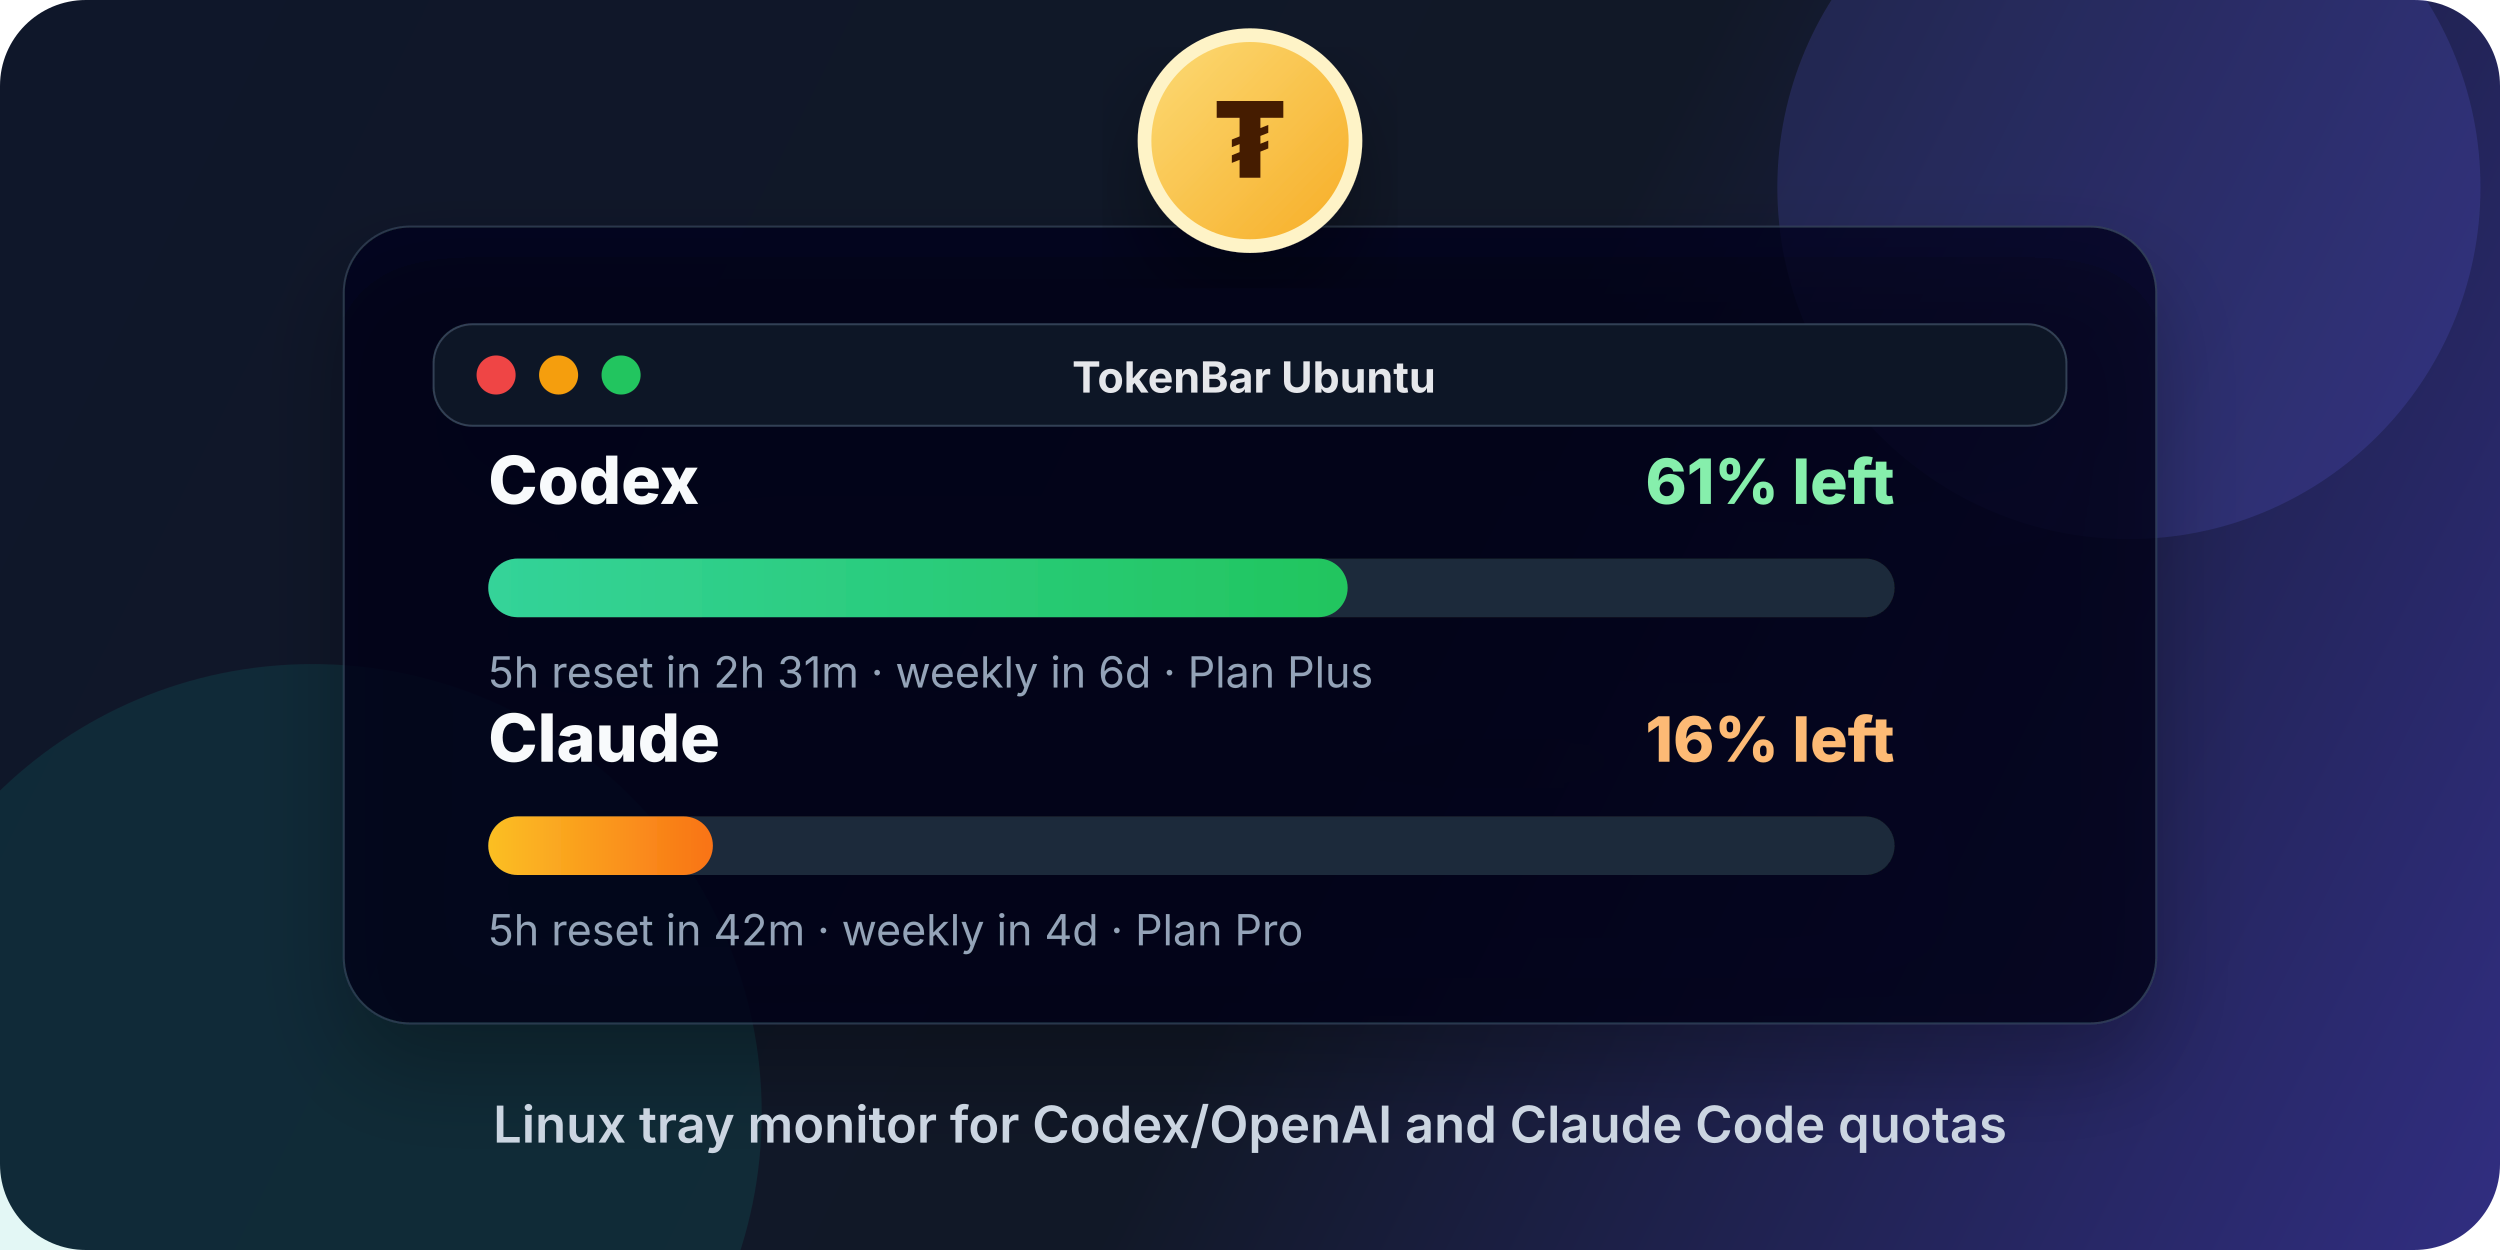
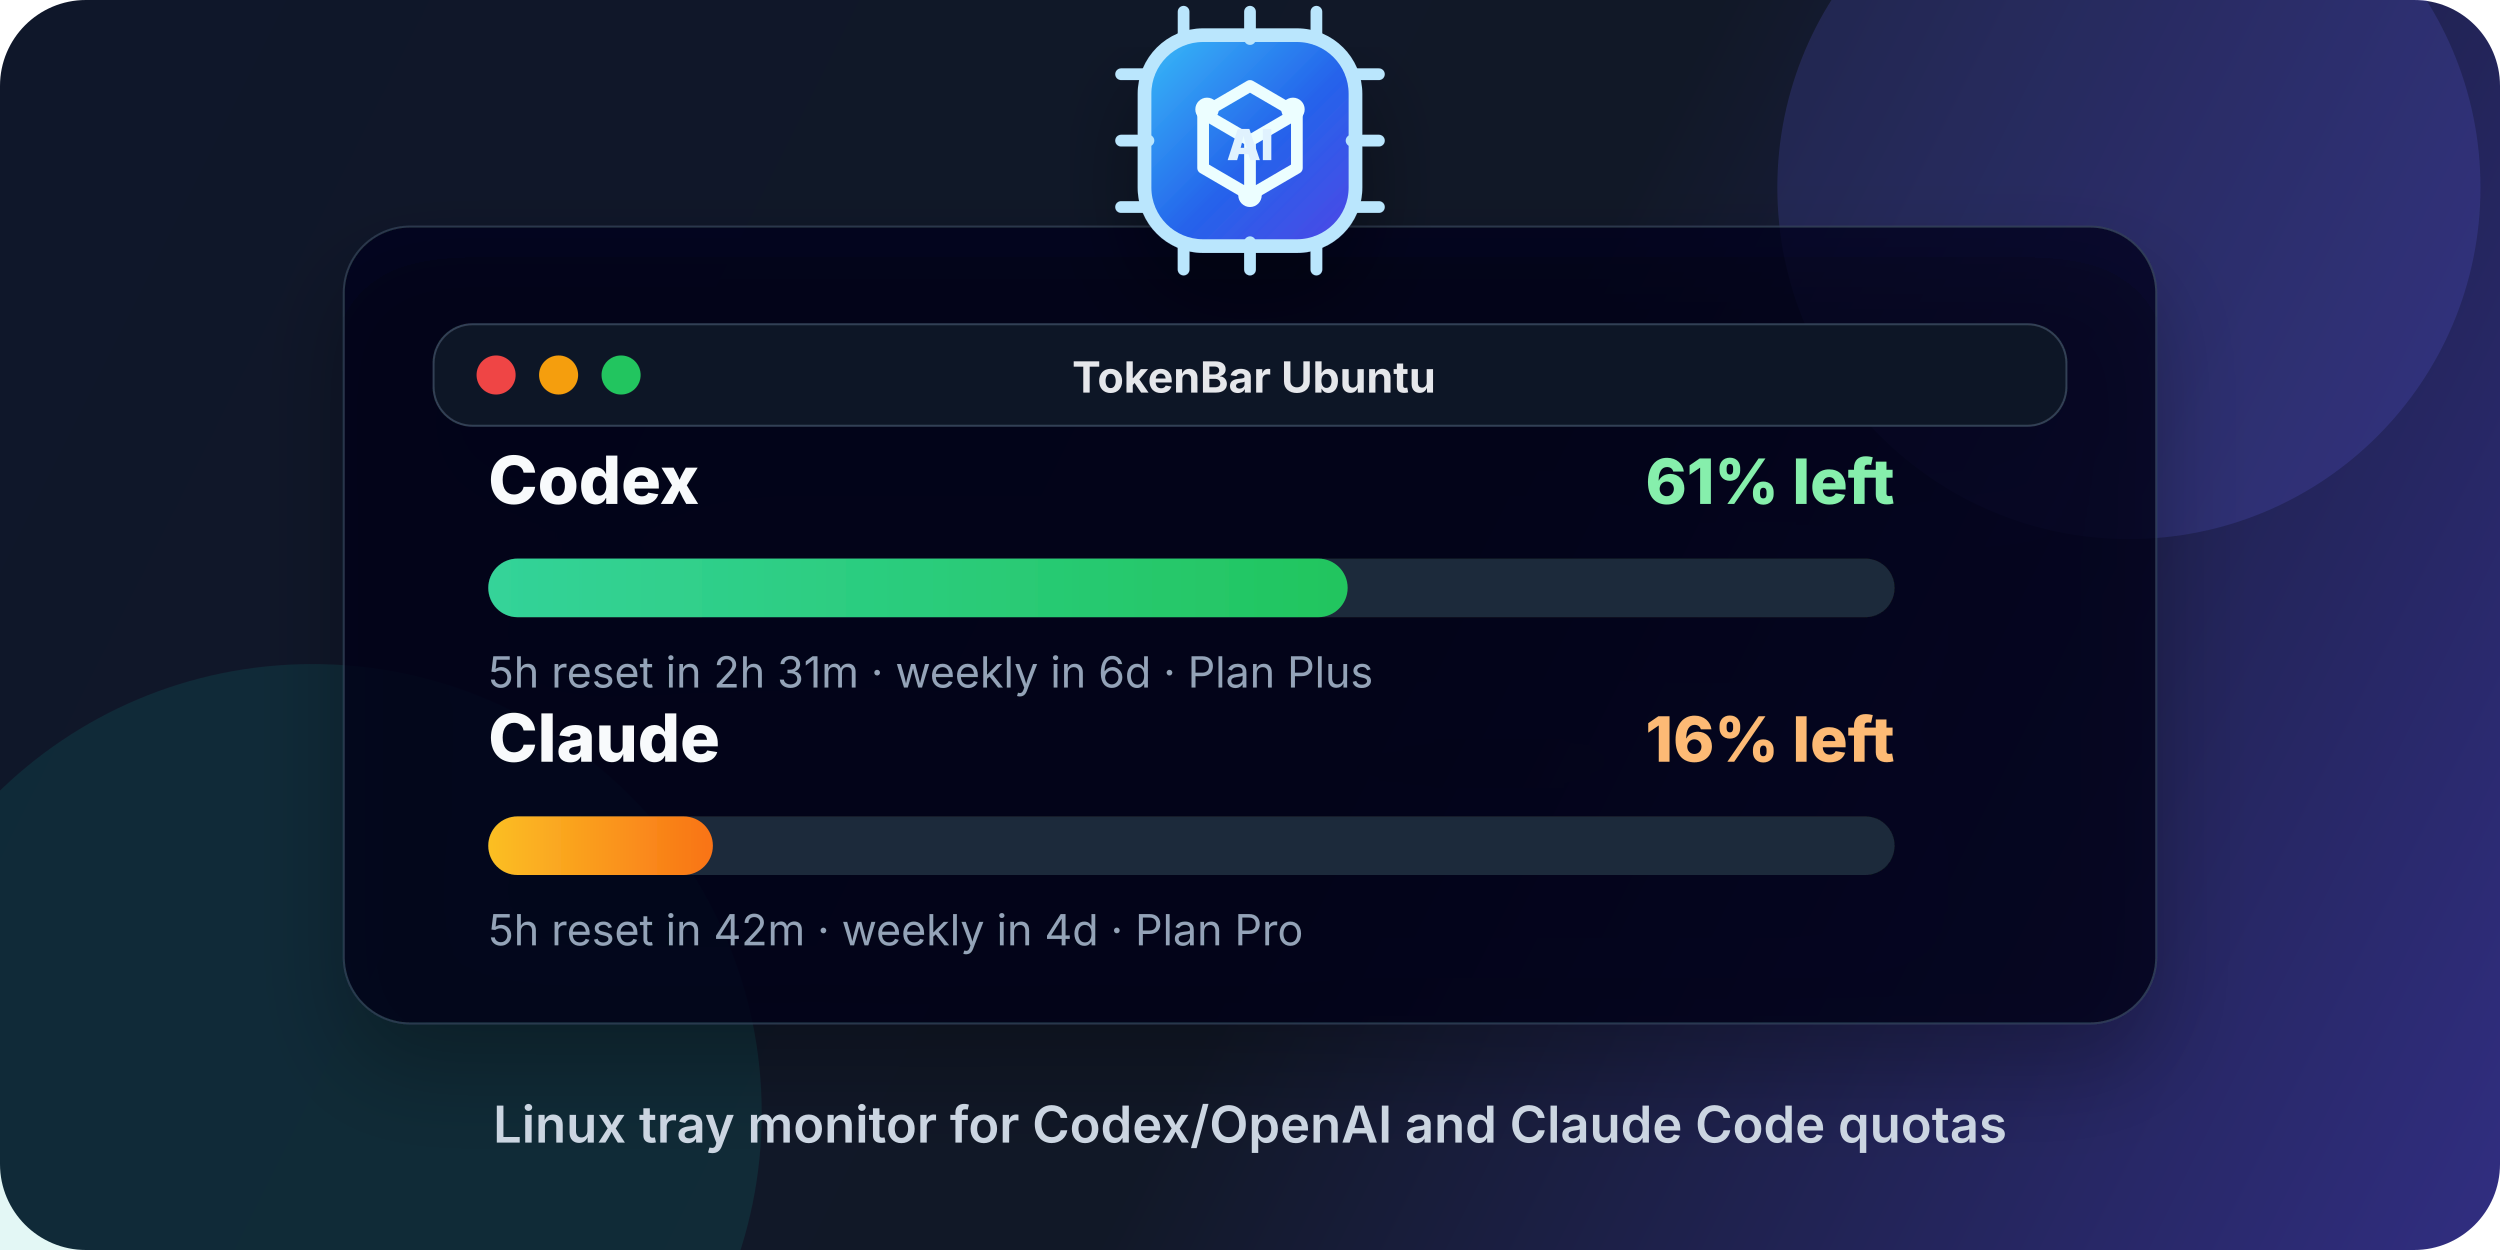
<svg xmlns="http://www.w3.org/2000/svg" width="1280" height="640" viewBox="0 0 1280 640" fill="none">
  <defs>
    <linearGradient id="bg" x1="0" y1="0" x2="1280" y2="640" gradientUnits="userSpaceOnUse">
      <stop offset="0" stop-color="#0F172A" />
      <stop offset="0.55" stop-color="#111827" />
      <stop offset="1" stop-color="#312E81" />
    </linearGradient>
-     <linearGradient id="coin" x1="470" y1="88" x2="815" y2="426" gradientUnits="userSpaceOnUse">
-       <stop stop-color="#FDE68A" />
-       <stop offset="0.48" stop-color="#F59E0B" />
-       <stop offset="1" stop-color="#B45309" />
+     <linearGradient id="aiToken" x1="586" y1="18" x2="694" y2="126" gradientUnits="userSpaceOnUse">
+       <stop stop-color="#38BDF8" />
+       <stop offset="0.55" stop-color="#2563EB" />
+       <stop offset="1" stop-color="#4F46E5" />
    </linearGradient>
    <linearGradient id="barGreen" x1="0" y1="0" x2="1" y2="0">
      <stop stop-color="#34D399" />
      <stop offset="1" stop-color="#22C55E" />
    </linearGradient>
    <linearGradient id="barOrange" x1="0" y1="0" x2="1" y2="0">
      <stop stop-color="#FBBF24" />
      <stop offset="1" stop-color="#F97316" />
    </linearGradient>
    <filter id="shadow" x="-20%" y="-20%" width="140%" height="140%">
      <feDropShadow dx="0" dy="24" stdDeviation="24" flood-color="#000000" flood-opacity="0.35" />
    </filter>
  </defs>
  <rect width="1280" height="640" rx="44" fill="url(#bg)" />
  <circle cx="1090" cy="96" r="180" fill="#6366F1" opacity="0.18" />
  <circle cx="160" cy="570" r="230" fill="#14B8A6" opacity="0.12" />
  <g filter="url(#shadow)">
    <rect x="176" y="116" width="928" height="408" rx="34" fill="#020617" opacity="0.78" stroke="#334155" />
    <rect x="222" y="166" width="836" height="52" rx="20" fill="#111827" stroke="#334155" />
    <circle cx="254" cy="192" r="10" fill="#EF4444" />
    <circle cx="286" cy="192" r="10" fill="#F59E0B" />
    <circle cx="318" cy="192" r="10" fill="#22C55E" />
    <text x="642" y="201" fill="#E5E7EB" font-family="Inter, Ubuntu, Arial, sans-serif" font-size="22" font-weight="700" text-anchor="middle">TokenBar Ubuntu</text>
    <g transform="translate(250 258)">
      <text x="0" y="0" fill="#F8FAFC" font-family="Inter, Ubuntu, Arial, sans-serif" font-size="34" font-weight="800">Codex</text>
      <text x="720" y="0" fill="#86EFAC" font-family="Inter, Ubuntu, Arial, sans-serif" font-size="32" font-weight="800" text-anchor="end">61% left</text>
      <rect x="0" y="28" width="720" height="30" rx="15" fill="#1E293B" />
      <rect x="0" y="28" width="440" height="30" rx="15" fill="url(#barGreen)" />
      <text x="0" y="94" fill="#94A3B8" font-family="Inter, Ubuntu, Arial, sans-serif" font-size="22">5h reset in 2h 31m · weekly in 6d · Plan Plus</text>
    </g>
    <g transform="translate(250 390)">
      <text x="0" y="0" fill="#F8FAFC" font-family="Inter, Ubuntu, Arial, sans-serif" font-size="34" font-weight="800">Claude</text>
      <text x="720" y="0" fill="#FDBA74" font-family="Inter, Ubuntu, Arial, sans-serif" font-size="32" font-weight="800" text-anchor="end">16% left</text>
      <rect x="0" y="28" width="720" height="30" rx="15" fill="#1E293B" />
      <rect x="0" y="28" width="115" height="30" rx="15" fill="url(#barOrange)" />
      <text x="0" y="94" fill="#94A3B8" font-family="Inter, Ubuntu, Arial, sans-serif" font-size="22">5h reset in 42m · weekly in 4d · Plan Pro</text>
    </g>
  </g>
  <g filter="url(#shadow)">
-     <circle cx="640" cy="72" r="54" fill="url(#coin)" stroke="#FEF3C7" stroke-width="7" />
-     <text x="640" y="91" fill="#451A03" font-family="Inter, Ubuntu, Arial, sans-serif" font-size="54" font-weight="900" text-anchor="middle">₮</text>
+     <rect x="586" y="18" width="108" height="108" rx="30" fill="url(#aiToken)" stroke="#BAE6FD" stroke-width="7" />
+     <g stroke="#BAE6FD" stroke-width="6" stroke-linecap="round">
+       <path d="M606 6v14M640 6v14M674 6v14M606 124v14M640 124v14M674 124v14M574 38h14M574 72h14M574 106h14M692 38h14M692 72h14M692 106h14" />
+     </g>
+     <g fill="none" stroke="#ECFEFF" stroke-width="6" stroke-linecap="round" stroke-linejoin="round">
+       <path d="M616 86V58l24-14 24 14v28l-24 14-24-14Z" />
+       <path d="M616 58l24 14 24-14M640 72v28" />
+     </g>
+     <circle cx="618" cy="56" r="6" fill="#ECFEFF" />
+     <circle cx="662" cy="56" r="6" fill="#ECFEFF" />
+     <circle cx="640" cy="100" r="6" fill="#ECFEFF" />
+     <text x="640" y="82" fill="#E0F2FE" font-family="Inter, Ubuntu, Arial, sans-serif" font-size="22" font-weight="900" text-anchor="middle">AI</text>
  </g>
  <text x="640" y="585" fill="#CBD5E1" font-family="Inter, Ubuntu, Arial, sans-serif" font-size="26" font-weight="600" text-anchor="middle">Linux tray monitor for Codex/OpenAI and Claude Code quotas</text>
</svg>
